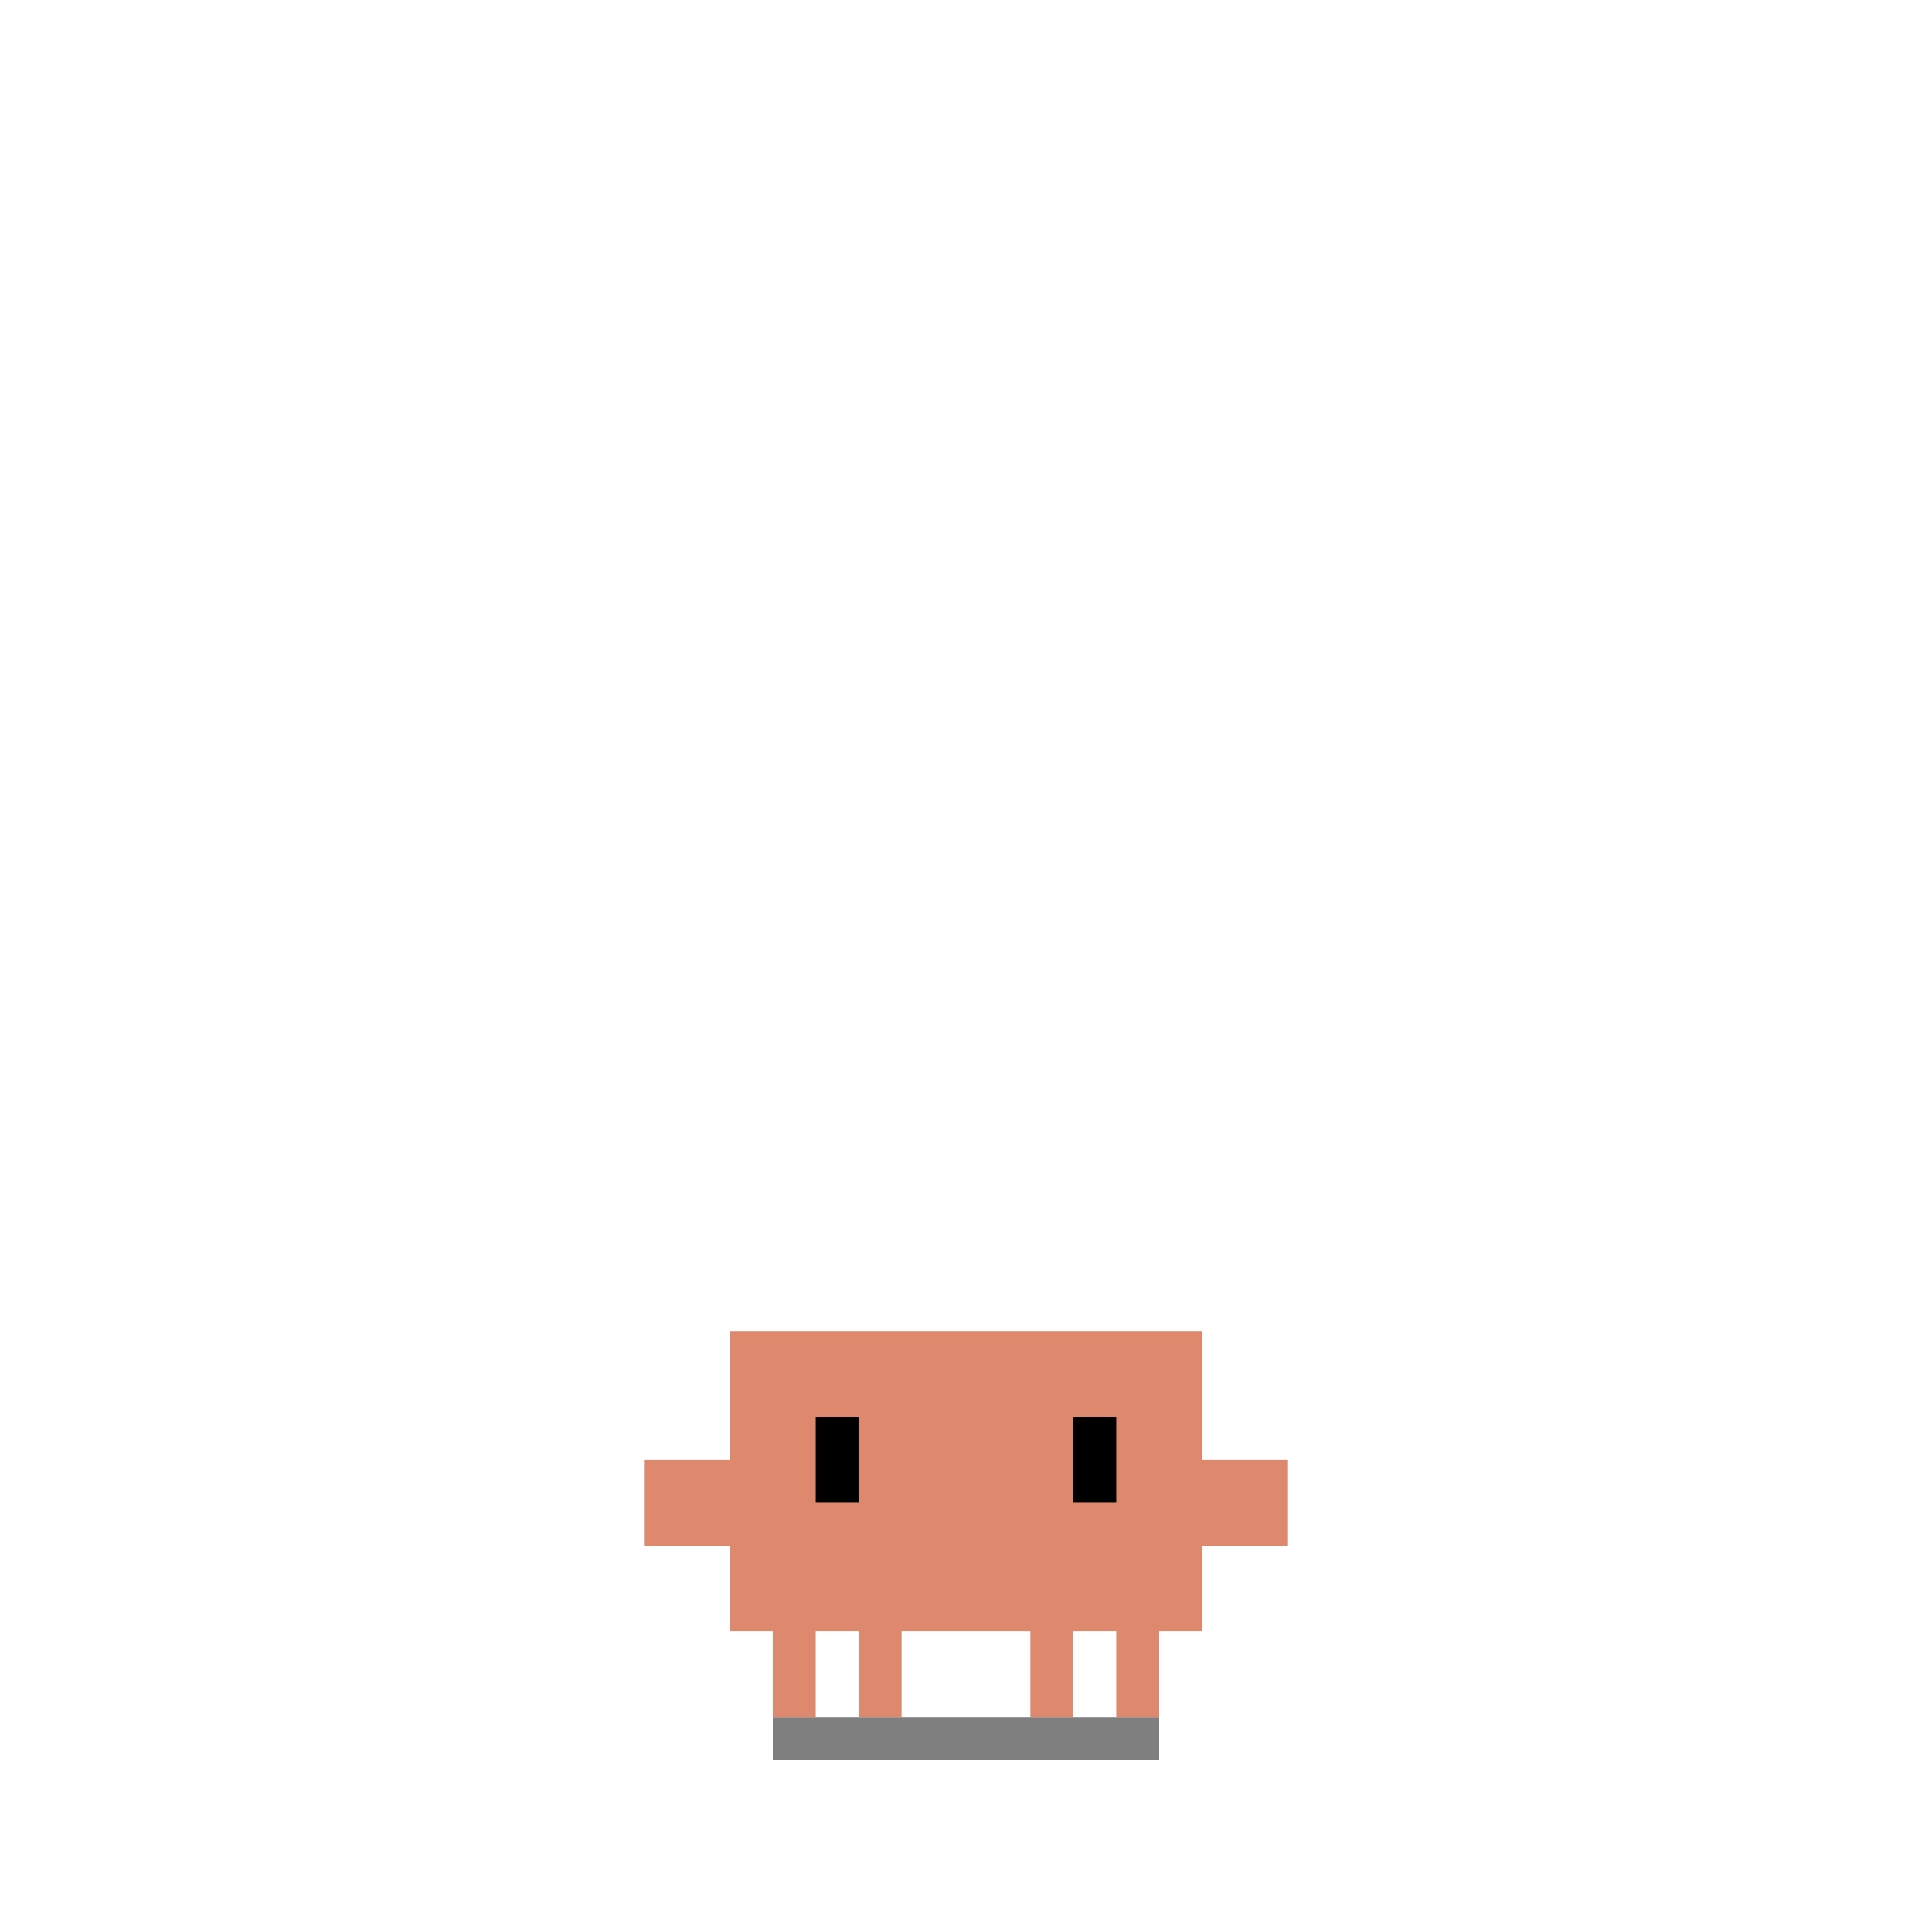
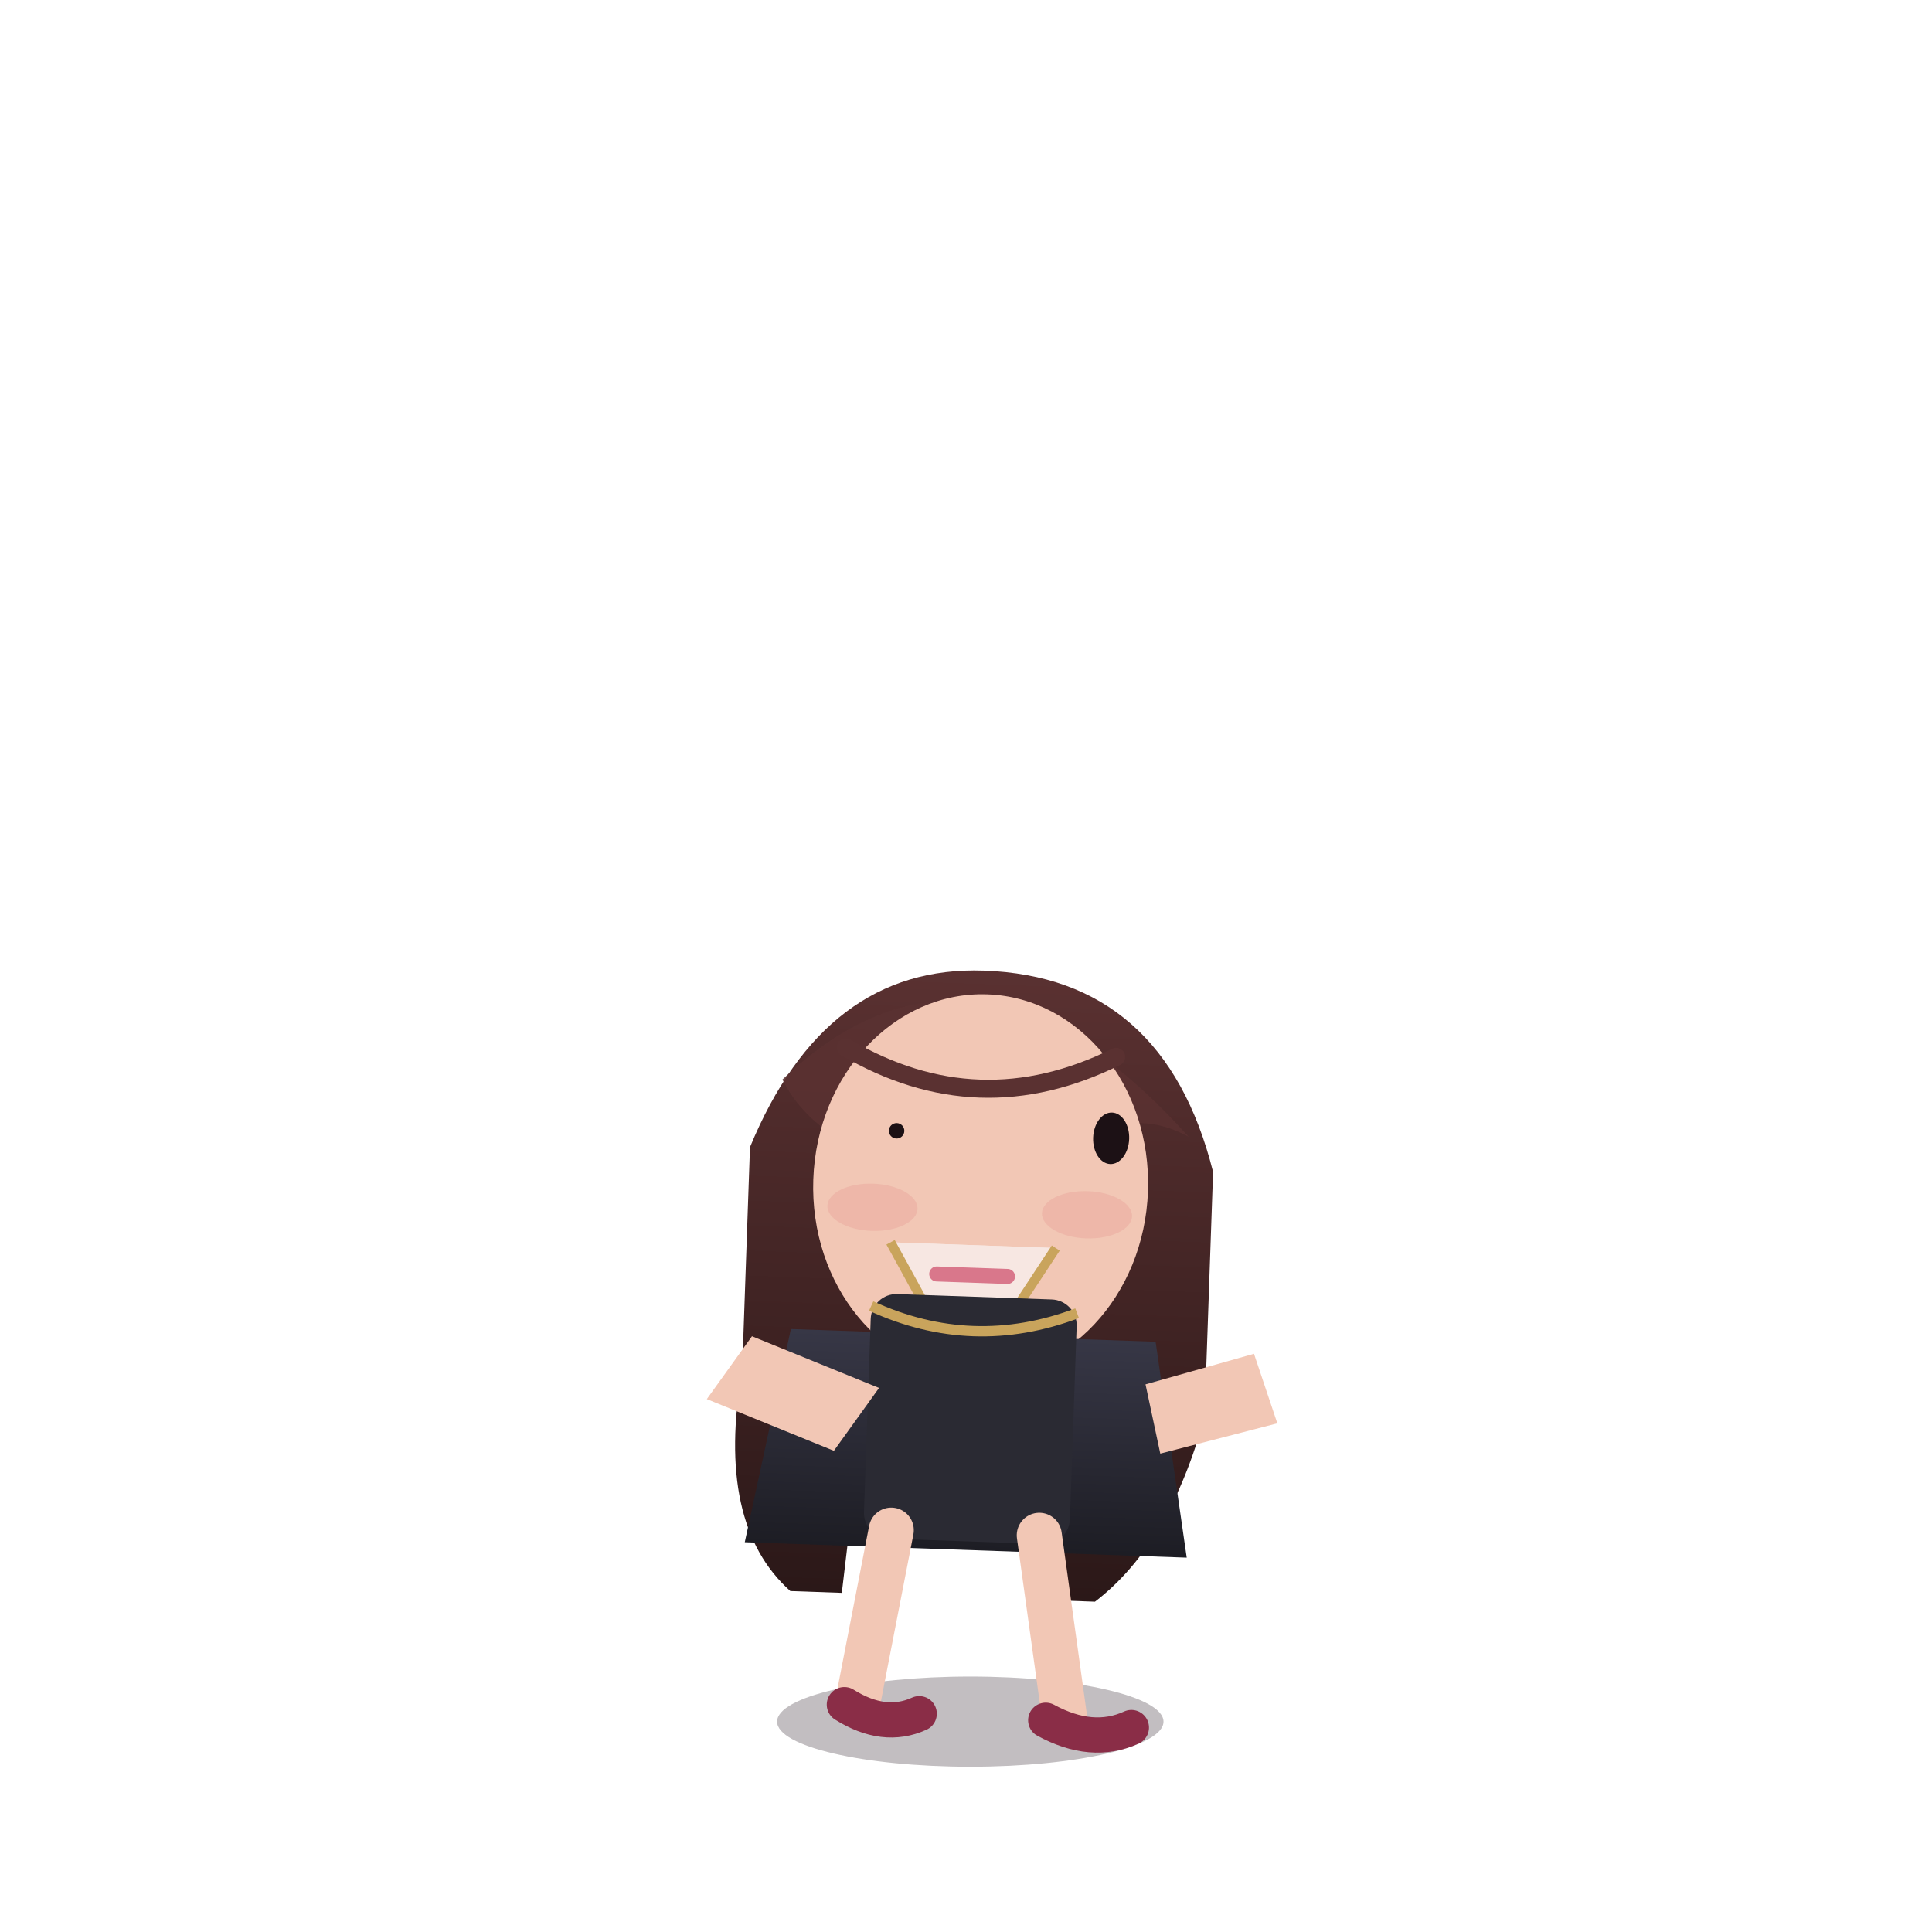
<svg xmlns="http://www.w3.org/2000/svg" viewBox="-15 -25 45 45" width="500" height="500">
  <defs>
+     <linearGradient id="hair-grad" x1="0" y1="0" x2="0" y2="1">
+       <stop offset="0%" stop-color="#5A3131" />
+       <stop offset="100%" stop-color="#2B1818" />
+     </linearGradient>
+     <linearGradient id="blazer-grad" x1="0" y1="0" x2="0" y2="1">
+       <stop offset="0%" stop-color="#373746" />
+       <stop offset="100%" stop-color="#1D1D24" />
+     </linearGradient>
    <style>
-       /* 10-Second Idle Loop — Looking Around + Scratching (no yawn) */
-       .action-body {
-         transform-origin: 7.5px 13px;
-         animation: action-body 10s infinite ease-in-out;
+       .body-float { transform-origin: 7.5px 10px; animation: bodyFloat 3.8s infinite ease-in-out; }
+       .hair-sway { transform-origin: 7.5px 4.5px; animation: hairSway 4.8s infinite ease-in-out; }
+       .sparkle-pulse { animation: sparklePulse 1.8s infinite ease-in-out; }
+       .alert-pop { animation: alertPop 0.9s infinite ease-in-out; }
+       .sleep-breathe { transform-origin: 7.5px 10px; animation: sleepBreathe 4.6s infinite ease-in-out; }
+       .mini-hover { animation: miniHover 2.6s infinite ease-in-out; }
+       @keyframes bodyFloat {
+         0%,100% { transform: translate(0,0); }
+         50% { transform: translate(0,0.65px); }
      }
- 
-       .breathe-anim {
-         transform-origin: 7.5px 13px;
-         animation: breathe 3.2s infinite ease-in-out;
+       @keyframes hairSway {
+         0%,100% { transform: rotate(0deg); }
+         50% { transform: rotate(-1.6deg); }
      }
- 
-       .shadow-anim {
-         transform-origin: 7.5px 15.5px;
-         animation: shadow-action 10s infinite ease-in-out;
+       @keyframes sparklePulse {
+         0%,100% { opacity: 0.65; transform: scale(1); }
+         50% { opacity: 1; transform: scale(1.08); }
      }
- 
-       .arm-l {
-         transform-origin: 1px 10px;
-         animation: arm-l-idle 10s infinite ease-in-out;
+       @keyframes alertPop {
+         0%,100% { transform: translateY(0); }
+         50% { transform: translateY(-0.7px); }
      }
- 
-       .eyes-look {
-         animation: eye-track 10s infinite ease-in-out;
+       @keyframes sleepBreathe {
+         0%,100% { transform: translate(0,0) scale(1,1); }
+         50% { transform: translate(0,0.8px) scale(1.02,0.98); }
      }
- 
-       .eyes-blink {
-         transform-origin: 7.5px 9px;
-         animation: eye-blink 10s infinite linear;
-       }
- 
-       /* --- Keyframes --- */
- 
-       @keyframes breathe {
-         0%, 100% { transform: scale(1, 1) translate(0, 0); }
-         50% { transform: scale(1.02, 0.98) translate(0, 0.5px); }
-       }
- 
-       @keyframes action-body {
-         0%, 8%, 25%, 30%, 40%, 45%, 60%, 100% { transform: scale(1,1) translate(0,0); }
-         /* Look Right */
-         12%, 22% { transform: scale(1,1) translate(1px, 0); }
-         /* Look Left */
-         48%, 57% { transform: scale(1,1) translate(-1px, 0); }
-         /* Scratch Lean */
-         33%, 38% { transform: scale(1,1) translate(0.5px, 0); }
-       }
- 
-       @keyframes shadow-action {
-         0%, 8%, 25%, 30%, 40%, 45%, 60%, 100% { transform: scaleX(1) translate(0,0); opacity: 0.5; }
-         12%, 22% { transform: scaleX(1) translate(1px, 0); opacity: 0.5; }
-         48%, 57% { transform: scaleX(1) translate(-1px, 0); opacity: 0.5; }
-         33%, 38% { transform: scaleX(1) translate(0.5px, 0); opacity: 0.5; }
-       }
- 
-       @keyframes eye-track {
-         0%, 10%, 25%, 43%, 60%, 100% { transform: translate(0, 0); }
-         12%, 22% { transform: translate(3px, 0); }  /* Look Right */
-         48%, 57% { transform: translate(-3px, 0); }  /* Look Left */
-       }
- 
-       @keyframes eye-blink {
-         0%, 3%, 7%, 18%, 22%, 47%, 51%, 78%, 82%, 100% { transform: scaleY(1); }
-         5%, 20%, 49%, 80% { transform: scaleY(0.1); }
-       }
- 
-       @keyframes arm-l-idle {
-         0%, 30% { transform: translate(0,0) rotate(0deg); }
-         /* Scratching Sequence */
-         33% { transform: translate(1px, -3px) rotate(15deg); }
-         34% { transform: translate(1.5px, -4px) rotate(35deg); }
-         35% { transform: translate(0.5px, -2.5px) rotate(0deg); }
-         36% { transform: translate(1.5px, -4px) rotate(35deg); }
-         37% { transform: translate(0.5px, -2.5px) rotate(0deg); }
-         38% { transform: translate(1.5px, -4px) rotate(35deg); }
-         39% { transform: translate(0.5px, -2.5px) rotate(0deg); }
-         42%, 100% { transform: translate(0,0) rotate(0deg); }
+       @keyframes miniHover {
+         0%,100% { transform: translateY(0); }
+         50% { transform: translateY(-0.8px); }
      }
    </style>
  </defs>
-   <rect id="ground-shadow" class="shadow-anim" x="3" y="15" width="9" height="1" fill="#000000" opacity="0.5" />
-   <g id="legs" fill="#DE886D">
-     <rect x="3" y="12" width="1" height="3" />
-     <rect x="5" y="12" width="1" height="3" />
-     <rect x="9" y="12" width="1" height="3" />
-     <rect x="11" y="12" width="1" height="3" />
+   <g transform="translate(0 0) scale(1 1)">
+     <ellipse cx="7.6" cy="15.1" rx="4.5" ry="1.05" fill="#24171F" opacity="0.28" />
  </g>
-   <g class="action-body">
-     <g class="breathe-anim">
-       <rect id="torso" x="2" y="6" width="11" height="7" fill="#DE886D" />
-       <g class="arm-l">
-         <rect x="0" y="9" width="2" height="2" fill="#DE886D" />
+   <g>
+     <g transform="translate(0 0) rotate(2 7.5 9.5)" class="body-float">
+       <g class="hair-sway">
+         <path d="M2.2 1.9 Q3.8 -2.4 7.5 -2.4 Q11.7 -2.4 13 2.1 L13 7.8 Q12.3 10.8 10.6 12.2 L9.6 12.2 L10 5.5 Q7.8 7.2 5.1 7.4 L4.7 12.2 L3.5 12.2 Q1.7 10.7 2.2 7.1 Z" fill="url(#hair-grad)" />
+         <path d="M2.9 0.3 Q7.2 -4.1 12.4 1.3 Q11.4 0.8 10.5 1.2 Q7.6 -1.6 4.4 1.7 Q3.4 1.2 2.9 0.3 Z" fill="#5A3131" opacity="0.88" />
      </g>
-       <rect x="13" y="9" width="2" height="2" fill="#DE886D" />
-       <g class="eyes-look" fill="#000000">
-         <g class="eyes-blink">
-           <rect x="4" y="8" width="1" height="2" />
-           <rect x="10" y="8" width="1" height="2" />
-         </g>
+       <ellipse cx="7.6" cy="2.6" rx="3.9" ry="4.45" fill="#F2C7B5" />
+       <ellipse cx="5.1" cy="3.2" rx="1.05" ry="0.55" fill="#E8A59B" opacity="0.45" />
+       <ellipse cx="10.1" cy="3.2" rx="1.05" ry="0.55" fill="#E8A59B" opacity="0.45" />
+       <g fill="#1C1115">
+         <ellipse cx="5.6" cy="1.4" rx="0.18" ry="0.18" />
+         <ellipse cx="10.6" cy="1.4" rx="0.42" ry="0.6" />
      </g>
+       <path d="M6.55 4.6 q1 0.45 1.95 0" stroke="#B84C67" stroke-width="0.4" fill="none" stroke-linecap="round" />
+       <path d="M4.35 -0.5 Q7.5 1.2 10.65 -0.5" stroke="#5A3131" stroke-width="0.42" fill="none" stroke-linecap="round" />
+       <path d="M3.3 6.1 L11.8 6.1 L12.7 11.1 L2.4 11.1 Z" fill="url(#blazer-grad)" />
+       <path d="M5.55 4 L7.45 7.2 L9.4 4" fill="#F7E7E2" />
+       <path d="M5.55 4 L7.45 7.2 L9.4 4" stroke="#C9A45C" stroke-width="0.22" fill="#F7E7E2" />
+       <path d="M6.65 4.7 H8.3" stroke="#D9778B" stroke-width="0.35" stroke-linecap="round" />
+       <rect x="5.15" y="5.2" width="4.8" height="5.7" rx="0.6" fill="#2A2A33" />
+       <path d="M5.15 5.5 Q7.55 6.5 9.95 5.5" stroke="#C9A45C" stroke-width="0.24" fill="none" />
+       <path d="M1.4 7.8 L4.4 8.9 L5.4 7.4 L2.4 6.3 Z" fill="#F2C7B5" />
+       <path d="M12 8.7 L14.7 7.9 L14.1 6.3 L11.6 7.1 Z" fill="#F2C7B5" />
+       <path d="M5.8 10.7 L5.15 14.8" stroke="#F2C7B5" stroke-width="1.05" stroke-linecap="round" />
+       <path d="M9.25 10.7 L10 15" stroke="#F2C7B5" stroke-width="1.05" stroke-linecap="round" />
+       <path d="M4.85 14.8 Q5.8 15.35 6.6 14.95" stroke="#8A2D47" stroke-width="0.82" stroke-linecap="round" />
+       <path d="M9.55 15 Q10.65 15.55 11.55 15.1" stroke="#8A2D47" stroke-width="0.82" stroke-linecap="round" />
    </g>
  </g>
</svg>
